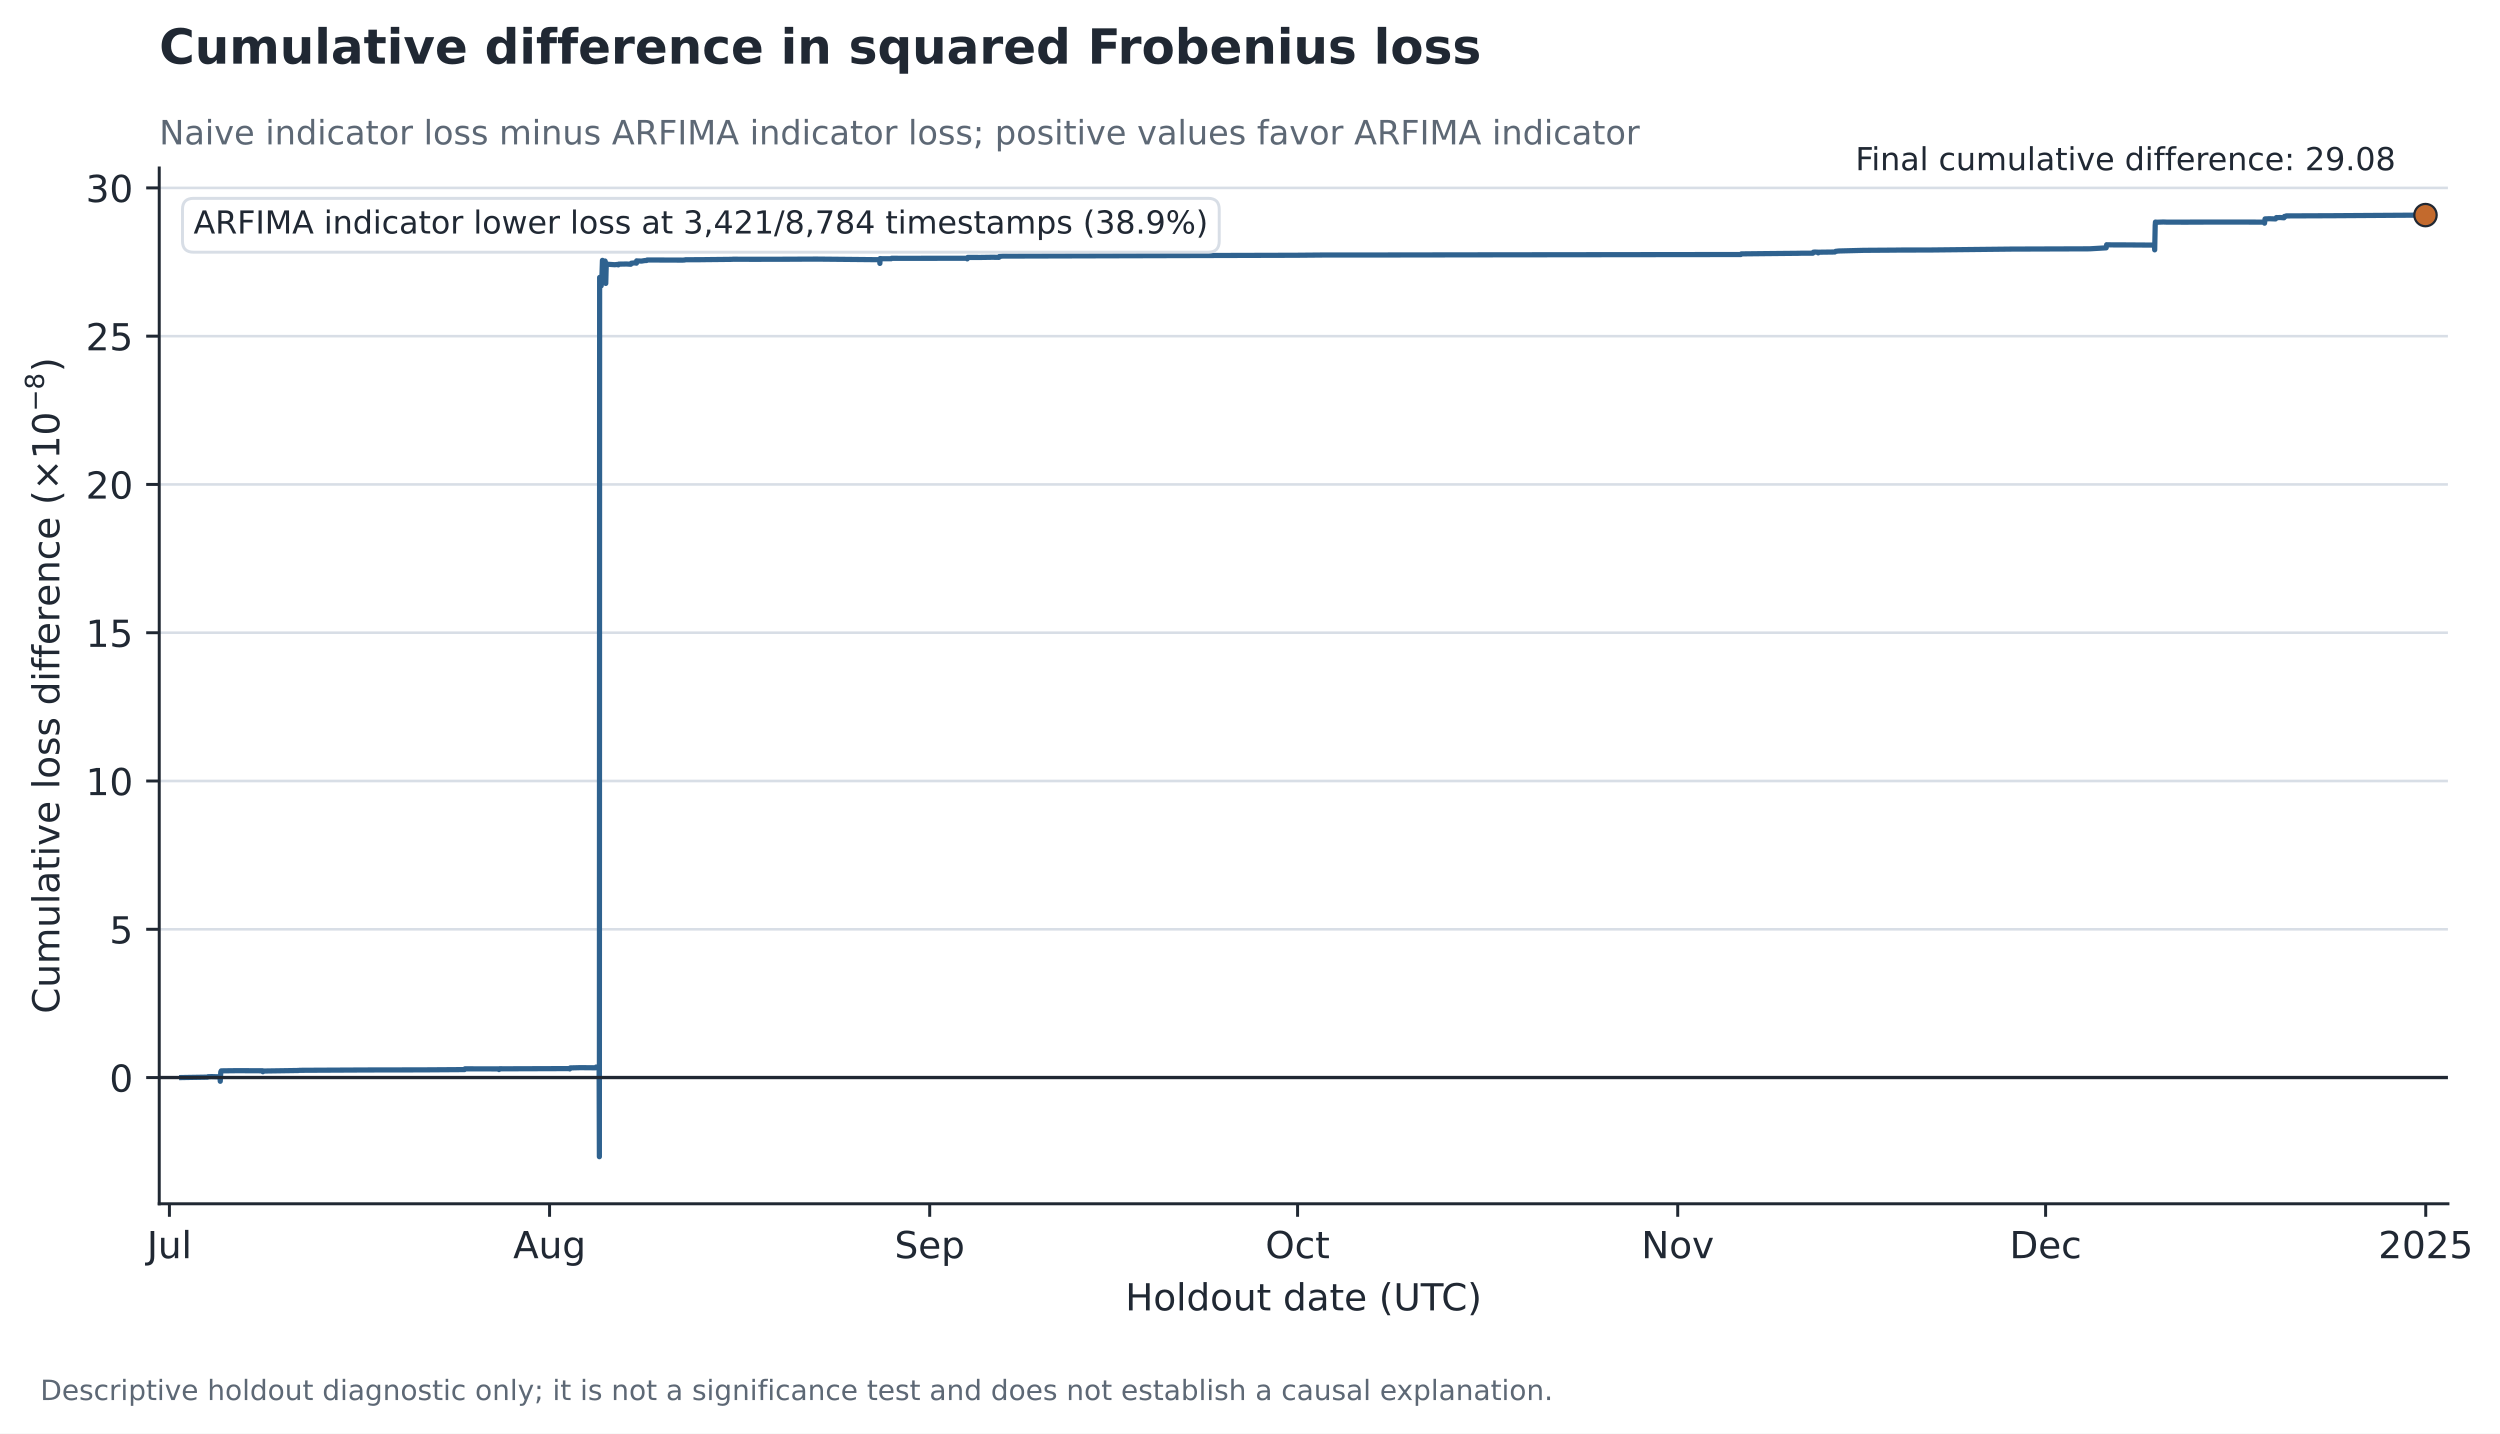
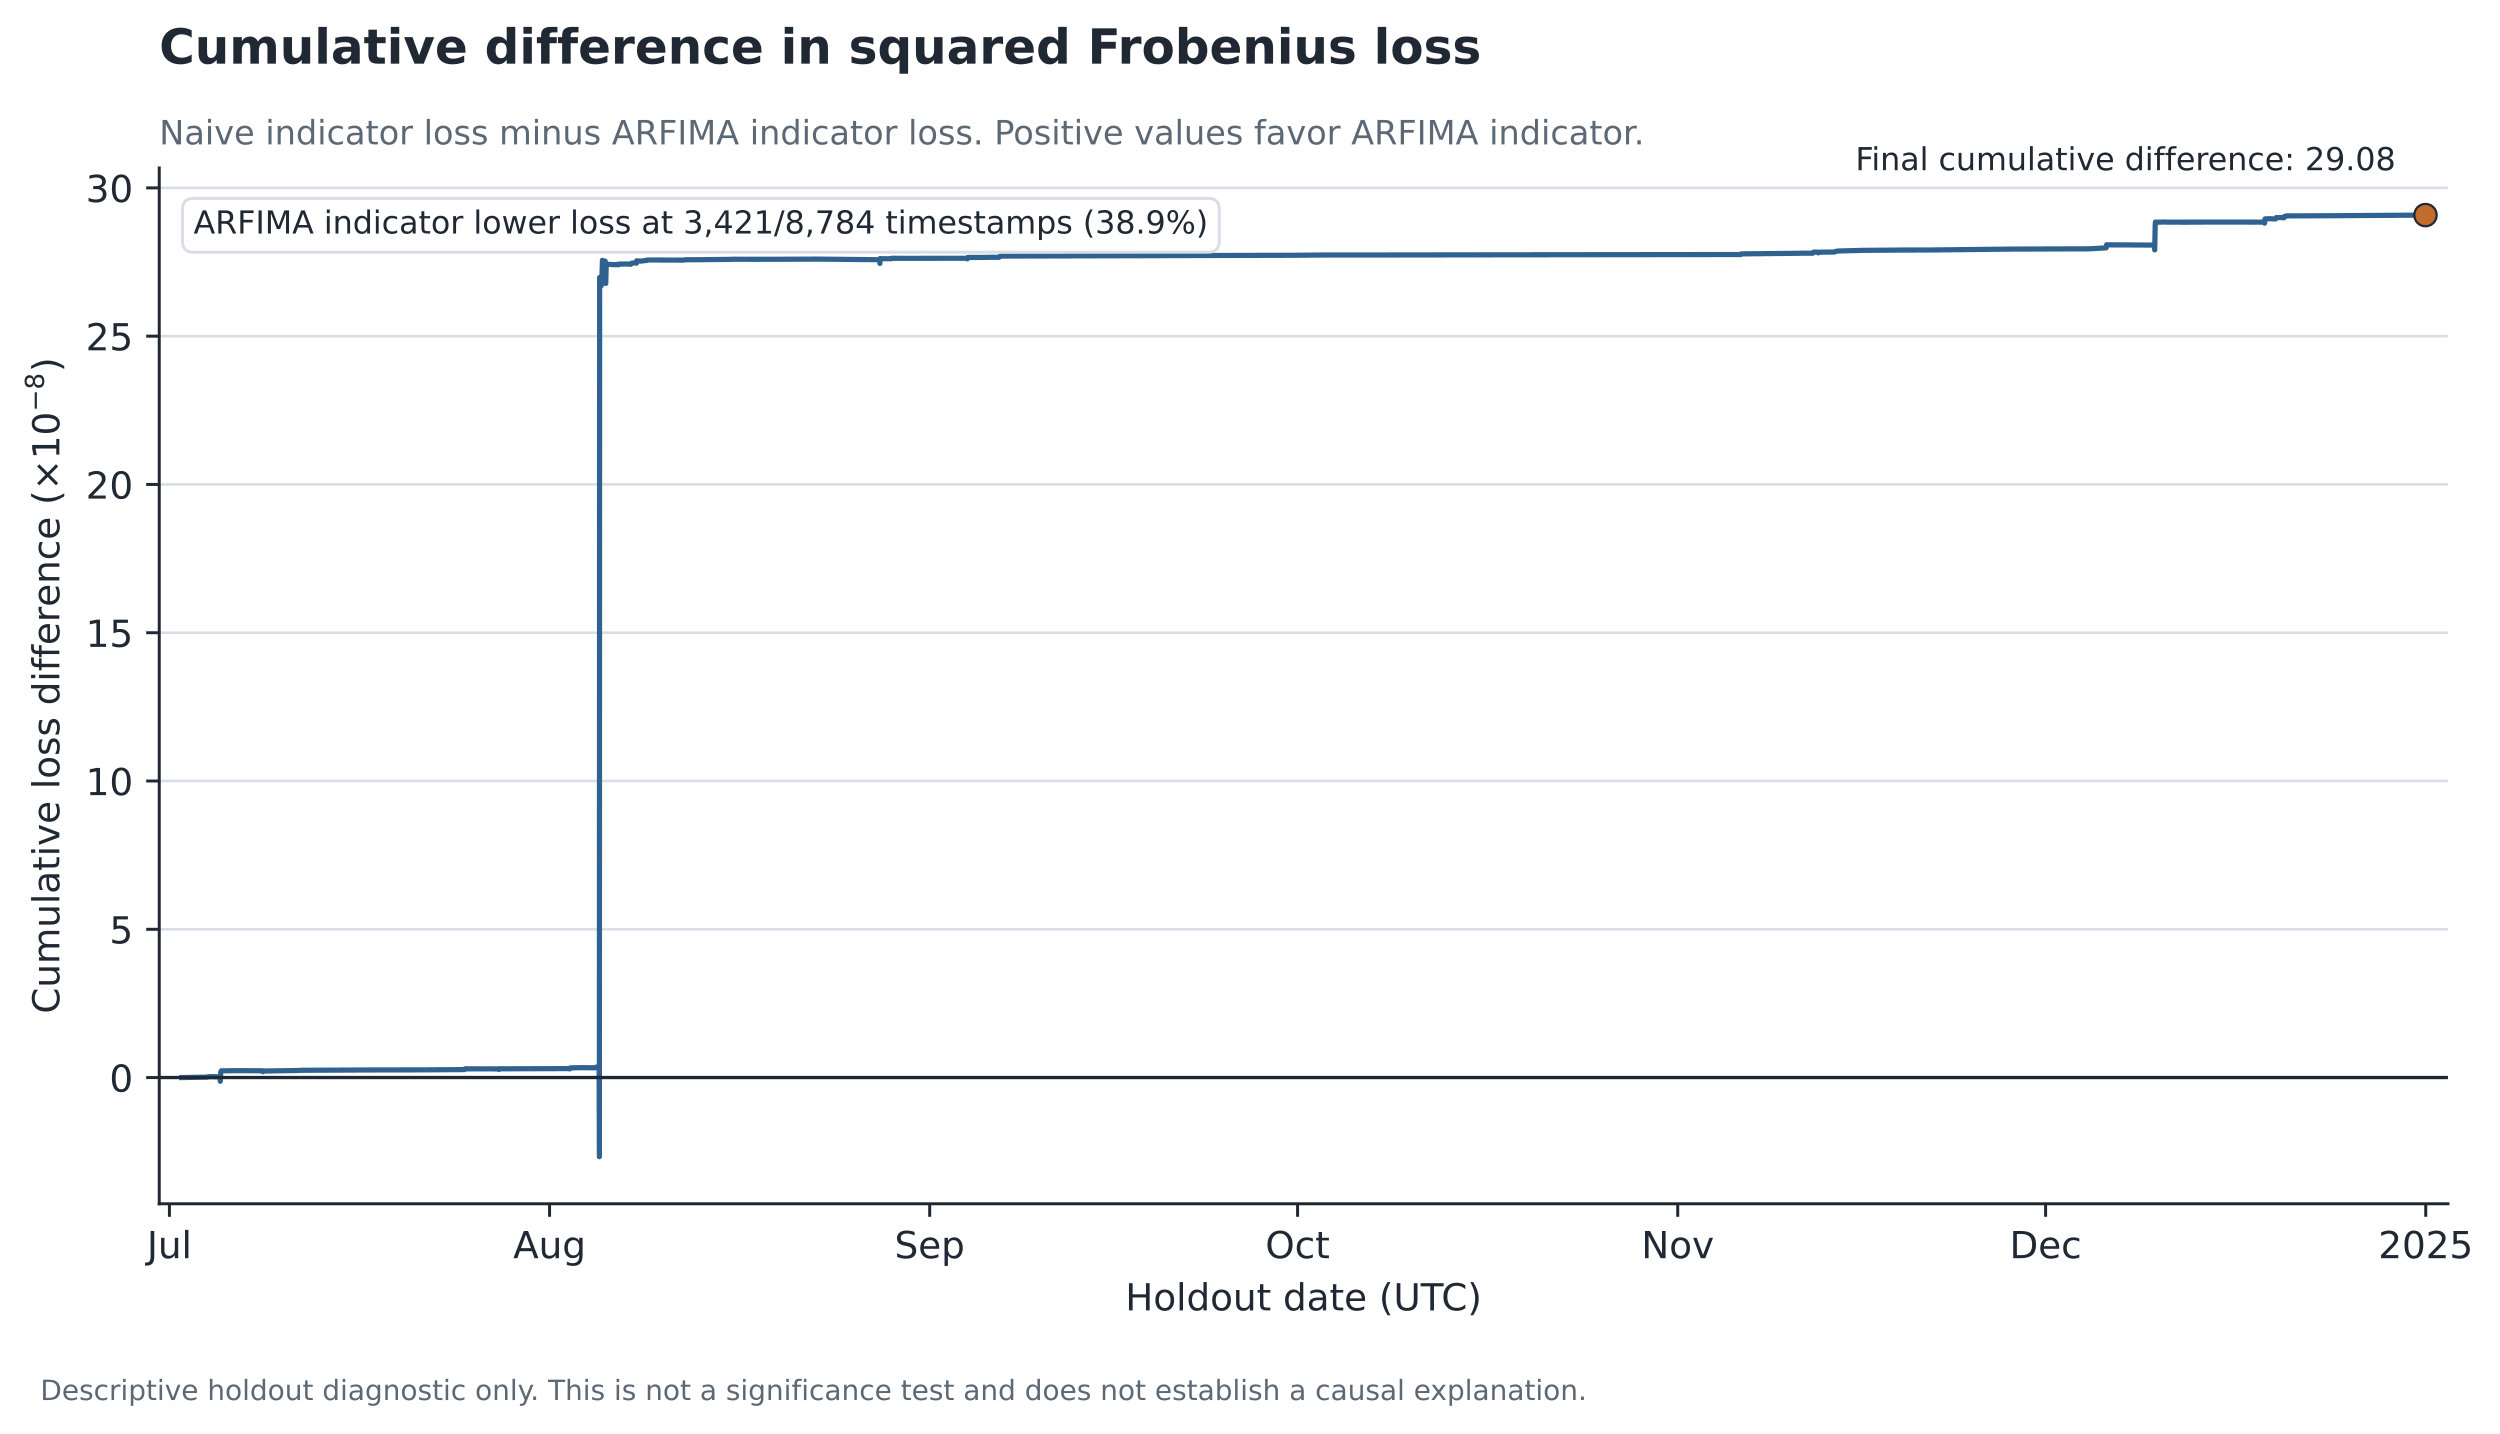
<svg xmlns="http://www.w3.org/2000/svg" xmlns:xlink="http://www.w3.org/1999/xlink" width="670.799pt" height="384.662pt" viewBox="0 0 670.799 384.662" version="1.1">
  <defs>
    <style type="text/css">*{stroke-linejoin: round; stroke-linecap: butt}</style>
  </defs>
  <g id="figure_1">
    <g id="patch_1">
      <path d="M 0 384.662 L 670.799 384.662 L 670.799 0 L 0 0 z " style="fill: #ffffff" />
    </g>
    <g id="axes_1">
      <g id="patch_2">
        <path d="M 42.727 322.998 L 656.826 322.998 L 656.826 45.078 L 42.727 45.078 z " style="fill: #ffffff" />
      </g>
      <g id="matplotlib.axis_1">
        <g id="xtick_1">
          <g id="line2d_1">
            <defs>
-               <path id="mfdc8843235" d="M 0 0 L 0 3.5 " style="stroke: #202833; stroke-width: 0.8" />
+               <path id="mcc303776a9" d="M 0 0 L 0 3.5 " style="stroke: #202833; stroke-width: 0.8" />
            </defs>
            <g>
-               <use xlink:href="#mfdc8843235" x="45.458" y="322.998" style="fill: #202833; stroke: #202833; stroke-width: 0.8" />
+               <use xlink:href="#mcc303776a9" x="45.458" y="322.998" style="fill: #202833; stroke: #202833; stroke-width: 0.8" />
            </g>
          </g>
          <g id="text_1">
            <text style="font-size: 10px; font-family: 'DejaVu Sans'; text-anchor: middle; fill: #202833" x="45.458" y="337.596" transform="rotate(-0 45.45761 337.5964)">Jul</text>
          </g>
        </g>
        <g id="xtick_2">
          <g id="line2d_2">
            <g>
-               <use xlink:href="#mfdc8843235" x="147.457" y="322.998" style="fill: #202833; stroke: #202833; stroke-width: 0.8" />
+               <use xlink:href="#mcc303776a9" x="147.457" y="322.998" style="fill: #202833; stroke: #202833; stroke-width: 0.8" />
            </g>
          </g>
          <g id="text_2">
            <text style="font-size: 10px; font-family: 'DejaVu Sans'; text-anchor: middle; fill: #202833" x="147.457" y="337.596" transform="rotate(-0 147.4572 337.5956)">Aug</text>
          </g>
        </g>
        <g id="xtick_3">
          <g id="line2d_3">
            <g>
-               <use xlink:href="#mfdc8843235" x="249.457" y="322.998" style="fill: #202833; stroke: #202833; stroke-width: 0.8" />
+               <use xlink:href="#mcc303776a9" x="249.457" y="322.998" style="fill: #202833; stroke: #202833; stroke-width: 0.8" />
            </g>
          </g>
          <g id="text_3">
            <text style="font-size: 10px; font-family: 'DejaVu Sans'; text-anchor: middle; fill: #202833" x="249.457" y="337.596" transform="rotate(-0 249.4568 337.5956)">Sep</text>
          </g>
        </g>
        <g id="xtick_4">
          <g id="line2d_4">
            <g>
-               <use xlink:href="#mfdc8843235" x="348.166" y="322.998" style="fill: #202833; stroke: #202833; stroke-width: 0.8" />
+               <use xlink:href="#mcc303776a9" x="348.166" y="322.998" style="fill: #202833; stroke: #202833; stroke-width: 0.8" />
            </g>
          </g>
          <g id="text_4">
            <text style="font-size: 10px; font-family: 'DejaVu Sans'; text-anchor: middle; fill: #202833" x="348.166" y="337.596" transform="rotate(-0 348.166 337.5956)">Oct</text>
          </g>
        </g>
        <g id="xtick_5">
          <g id="line2d_5">
            <g>
-               <use xlink:href="#mfdc8843235" x="450.166" y="322.998" style="fill: #202833; stroke: #202833; stroke-width: 0.8" />
+               <use xlink:href="#mcc303776a9" x="450.166" y="322.998" style="fill: #202833; stroke: #202833; stroke-width: 0.8" />
            </g>
          </g>
          <g id="text_5">
            <text style="font-size: 10px; font-family: 'DejaVu Sans'; text-anchor: middle; fill: #202833" x="450.166" y="337.596" transform="rotate(-0 450.1656 337.5956)">Nov</text>
          </g>
        </g>
        <g id="xtick_6">
          <g id="line2d_6">
            <g>
-               <use xlink:href="#mfdc8843235" x="548.875" y="322.998" style="fill: #202833; stroke: #202833; stroke-width: 0.8" />
+               <use xlink:href="#mcc303776a9" x="548.875" y="322.998" style="fill: #202833; stroke: #202833; stroke-width: 0.8" />
            </g>
          </g>
          <g id="text_6">
            <text style="font-size: 10px; font-family: 'DejaVu Sans'; text-anchor: middle; fill: #202833" x="548.875" y="337.596" transform="rotate(-0 548.8749 337.5956)">Dec</text>
          </g>
        </g>
        <g id="xtick_7">
          <g id="line2d_7">
            <g>
-               <use xlink:href="#mfdc8843235" x="650.874" y="322.998" style="fill: #202833; stroke: #202833; stroke-width: 0.8" />
+               <use xlink:href="#mcc303776a9" x="650.874" y="322.998" style="fill: #202833; stroke: #202833; stroke-width: 0.8" />
            </g>
          </g>
          <g id="text_7">
            <text style="font-size: 10px; font-family: 'DejaVu Sans'; text-anchor: middle; fill: #202833" x="650.874" y="337.596" transform="rotate(-0 650.8745 337.5956)">2025</text>
          </g>
        </g>
        <g id="text_8">
          <text style="font-size: 10px; font-family: 'DejaVu Sans'; text-anchor: middle; fill: #202833" x="349.777" y="351.597" transform="rotate(-0 349.7769 351.5972)">Holdout date (UTC)</text>
        </g>
      </g>
      <g id="matplotlib.axis_2">
        <g id="ytick_1">
          <g id="line2d_8">
-             <path d="M 42.727 289.129 L 656.826 289.129 " clip-path="url(#p42089a1afc)" style="fill: none; stroke: #d8dee6; stroke-width: 0.7; stroke-linecap: square" />
+             <path d="M 42.727 289.129 L 656.826 289.129 " clip-path="url(#pcfbbe4a867)" style="fill: none; stroke: #d8dee6; stroke-width: 0.7; stroke-linecap: square" />
          </g>
          <g id="line2d_9">
            <defs>
-               <path id="mf4957c2897" d="M 0 0 L -3.5 0 " style="stroke: #202833; stroke-width: 0.8" />
+               <path id="mc85e8b4903" d="M 0 0 L -3.5 0 " style="stroke: #202833; stroke-width: 0.8" />
            </defs>
            <g>
-               <use xlink:href="#mf4957c2897" x="42.727" y="289.129" style="fill: #202833; stroke: #202833; stroke-width: 0.8" />
+               <use xlink:href="#mc85e8b4903" x="42.727" y="289.129" style="fill: #202833; stroke: #202833; stroke-width: 0.8" />
            </g>
          </g>
          <g id="text_9">
            <text style="font-size: 10px; font-family: 'DejaVu Sans'; text-anchor: end; fill: #202833" x="35.727" y="292.928" transform="rotate(-0 35.72734 292.9281)">0</text>
          </g>
        </g>
        <g id="ytick_2">
          <g id="line2d_10">
-             <path d="M 42.727 249.344 L 656.826 249.344 " clip-path="url(#p42089a1afc)" style="fill: none; stroke: #d8dee6; stroke-width: 0.7; stroke-linecap: square" />
+             <path d="M 42.727 249.344 L 656.826 249.344 " clip-path="url(#pcfbbe4a867)" style="fill: none; stroke: #d8dee6; stroke-width: 0.7; stroke-linecap: square" />
          </g>
          <g id="line2d_11">
            <g>
-               <use xlink:href="#mf4957c2897" x="42.727" y="249.344" style="fill: #202833; stroke: #202833; stroke-width: 0.8" />
+               <use xlink:href="#mc85e8b4903" x="42.727" y="249.344" style="fill: #202833; stroke: #202833; stroke-width: 0.8" />
            </g>
          </g>
          <g id="text_10">
            <text style="font-size: 10px; font-family: 'DejaVu Sans'; text-anchor: end; fill: #202833" x="35.727" y="253.143" transform="rotate(-0 35.72734 253.1425)">5</text>
          </g>
        </g>
        <g id="ytick_3">
          <g id="line2d_12">
-             <path d="M 42.727 209.558 L 656.826 209.558 " clip-path="url(#p42089a1afc)" style="fill: none; stroke: #d8dee6; stroke-width: 0.7; stroke-linecap: square" />
+             <path d="M 42.727 209.558 L 656.826 209.558 " clip-path="url(#pcfbbe4a867)" style="fill: none; stroke: #d8dee6; stroke-width: 0.7; stroke-linecap: square" />
          </g>
          <g id="line2d_13">
            <g>
-               <use xlink:href="#mf4957c2897" x="42.727" y="209.558" style="fill: #202833; stroke: #202833; stroke-width: 0.8" />
+               <use xlink:href="#mc85e8b4903" x="42.727" y="209.558" style="fill: #202833; stroke: #202833; stroke-width: 0.8" />
            </g>
          </g>
          <g id="text_11">
            <text style="font-size: 10px; font-family: 'DejaVu Sans'; text-anchor: end; fill: #202833" x="35.727" y="213.357" transform="rotate(-0 35.72734 213.357)">10</text>
          </g>
        </g>
        <g id="ytick_4">
          <g id="line2d_14">
-             <path d="M 42.727 169.773 L 656.826 169.773 " clip-path="url(#p42089a1afc)" style="fill: none; stroke: #d8dee6; stroke-width: 0.7; stroke-linecap: square" />
+             <path d="M 42.727 169.773 L 656.826 169.773 " clip-path="url(#pcfbbe4a867)" style="fill: none; stroke: #d8dee6; stroke-width: 0.7; stroke-linecap: square" />
          </g>
          <g id="line2d_15">
            <g>
-               <use xlink:href="#mf4957c2897" x="42.727" y="169.773" style="fill: #202833; stroke: #202833; stroke-width: 0.8" />
+               <use xlink:href="#mc85e8b4903" x="42.727" y="169.773" style="fill: #202833; stroke: #202833; stroke-width: 0.8" />
            </g>
          </g>
          <g id="text_12">
            <text style="font-size: 10px; font-family: 'DejaVu Sans'; text-anchor: end; fill: #202833" x="35.727" y="173.571" transform="rotate(-0 35.72734 173.5715)">15</text>
          </g>
        </g>
        <g id="ytick_5">
          <g id="line2d_16">
-             <path d="M 42.727 129.987 L 656.826 129.987 " clip-path="url(#p42089a1afc)" style="fill: none; stroke: #d8dee6; stroke-width: 0.7; stroke-linecap: square" />
+             <path d="M 42.727 129.987 L 656.826 129.987 " clip-path="url(#pcfbbe4a867)" style="fill: none; stroke: #d8dee6; stroke-width: 0.7; stroke-linecap: square" />
          </g>
          <g id="line2d_17">
            <g>
-               <use xlink:href="#mf4957c2897" x="42.727" y="129.987" style="fill: #202833; stroke: #202833; stroke-width: 0.8" />
+               <use xlink:href="#mc85e8b4903" x="42.727" y="129.987" style="fill: #202833; stroke: #202833; stroke-width: 0.8" />
            </g>
          </g>
          <g id="text_13">
            <text style="font-size: 10px; font-family: 'DejaVu Sans'; text-anchor: end; fill: #202833" x="35.727" y="133.786" transform="rotate(-0 35.72734 133.7859)">20</text>
          </g>
        </g>
        <g id="ytick_6">
          <g id="line2d_18">
-             <path d="M 42.727 90.202 L 656.826 90.202 " clip-path="url(#p42089a1afc)" style="fill: none; stroke: #d8dee6; stroke-width: 0.7; stroke-linecap: square" />
+             <path d="M 42.727 90.202 L 656.826 90.202 " clip-path="url(#pcfbbe4a867)" style="fill: none; stroke: #d8dee6; stroke-width: 0.7; stroke-linecap: square" />
          </g>
          <g id="line2d_19">
            <g>
-               <use xlink:href="#mf4957c2897" x="42.727" y="90.202" style="fill: #202833; stroke: #202833; stroke-width: 0.8" />
+               <use xlink:href="#mc85e8b4903" x="42.727" y="90.202" style="fill: #202833; stroke: #202833; stroke-width: 0.8" />
            </g>
          </g>
          <g id="text_14">
            <text style="font-size: 10px; font-family: 'DejaVu Sans'; text-anchor: end; fill: #202833" x="35.727" y="94" transform="rotate(-0 35.72734 94.00037)">25</text>
          </g>
        </g>
        <g id="ytick_7">
          <g id="line2d_20">
-             <path d="M 42.727 50.416 L 656.826 50.416 " clip-path="url(#p42089a1afc)" style="fill: none; stroke: #d8dee6; stroke-width: 0.7; stroke-linecap: square" />
+             <path d="M 42.727 50.416 L 656.826 50.416 " clip-path="url(#pcfbbe4a867)" style="fill: none; stroke: #d8dee6; stroke-width: 0.7; stroke-linecap: square" />
          </g>
          <g id="line2d_21">
            <g>
-               <use xlink:href="#mf4957c2897" x="42.727" y="50.416" style="fill: #202833; stroke: #202833; stroke-width: 0.8" />
+               <use xlink:href="#mc85e8b4903" x="42.727" y="50.416" style="fill: #202833; stroke: #202833; stroke-width: 0.8" />
            </g>
          </g>
          <g id="text_15">
            <text style="font-size: 10px; font-family: 'DejaVu Sans'; text-anchor: end; fill: #202833" x="35.727" y="54.215" transform="rotate(-0 35.72734 54.21482)">30</text>
          </g>
        </g>
        <g id="text_16">
          <g style="fill: #202833" transform="translate(16.6 271.988) rotate(-90)">
            <text>
              <tspan x="0" y="-0.675" style="font-size: 10px; font-family: 'DejaVu Sans'; fill: #202833">C</tspan>
              <tspan x="6.982" y="-0.675" style="font-size: 10px; font-family: 'DejaVu Sans'; fill: #202833">u</tspan>
              <tspan x="13.32" y="-0.675" style="font-size: 10px; font-family: 'DejaVu Sans'; fill: #202833">m</tspan>
              <tspan x="23.062" y="-0.675" style="font-size: 10px; font-family: 'DejaVu Sans'; fill: #202833">u</tspan>
              <tspan x="29.399" y="-0.675" style="font-size: 10px; font-family: 'DejaVu Sans'; fill: #202833">l</tspan>
              <tspan x="32.178" y="-0.675" style="font-size: 10px; font-family: 'DejaVu Sans'; fill: #202833">a</tspan>
              <tspan x="38.306" y="-0.675" style="font-size: 10px; font-family: 'DejaVu Sans'; fill: #202833">t</tspan>
              <tspan x="42.227" y="-0.675" style="font-size: 10px; font-family: 'DejaVu Sans'; fill: #202833">i</tspan>
              <tspan x="45.005" y="-0.675" style="font-size: 10px; font-family: 'DejaVu Sans'; fill: #202833">v</tspan>
              <tspan x="50.923" y="-0.675" style="font-size: 10px; font-family: 'DejaVu Sans'; fill: #202833">e</tspan>
              <tspan x="57.075" y="-0.675" style="font-size: 10px; font-family: 'DejaVu Sans'; fill: #202833"> </tspan>
              <tspan x="60.254" y="-0.675" style="font-size: 10px; font-family: 'DejaVu Sans'; fill: #202833">l</tspan>
              <tspan x="63.032" y="-0.675" style="font-size: 10px; font-family: 'DejaVu Sans'; fill: #202833">o</tspan>
              <tspan x="69.15" y="-0.675" style="font-size: 10px; font-family: 'DejaVu Sans'; fill: #202833">s</tspan>
              <tspan x="74.36" y="-0.675" style="font-size: 10px; font-family: 'DejaVu Sans'; fill: #202833">s</tspan>
              <tspan x="79.57" y="-0.675" style="font-size: 10px; font-family: 'DejaVu Sans'; fill: #202833"> </tspan>
              <tspan x="82.749" y="-0.675" style="font-size: 10px; font-family: 'DejaVu Sans'; fill: #202833">d</tspan>
              <tspan x="89.097" y="-0.675" style="font-size: 10px; font-family: 'DejaVu Sans'; fill: #202833">i</tspan>
              <tspan x="91.875" y="-0.675" style="font-size: 10px; font-family: 'DejaVu Sans'; fill: #202833">f</tspan>
              <tspan x="95.396" y="-0.675" style="font-size: 10px; font-family: 'DejaVu Sans'; fill: #202833">f</tspan>
              <tspan x="98.916" y="-0.675" style="font-size: 10px; font-family: 'DejaVu Sans'; fill: #202833">e</tspan>
              <tspan x="105.068" y="-0.675" style="font-size: 10px; font-family: 'DejaVu Sans'; fill: #202833">r</tspan>
              <tspan x="109.18" y="-0.675" style="font-size: 10px; font-family: 'DejaVu Sans'; fill: #202833">e</tspan>
              <tspan x="115.332" y="-0.675" style="font-size: 10px; font-family: 'DejaVu Sans'; fill: #202833">n</tspan>
              <tspan x="121.67" y="-0.675" style="font-size: 10px; font-family: 'DejaVu Sans'; fill: #202833">c</tspan>
              <tspan x="127.168" y="-0.675" style="font-size: 10px; font-family: 'DejaVu Sans'; fill: #202833">e</tspan>
              <tspan x="133.32" y="-0.675" style="font-size: 10px; font-family: 'DejaVu Sans'; fill: #202833"> </tspan>
              <tspan x="136.499" y="-0.675" style="font-size: 10px; font-family: 'DejaVu Sans'; fill: #202833">(</tspan>
              <tspan x="140.4" y="-0.675" style="font-size: 10px; font-family: 'DejaVu Sans'; fill: #202833">×</tspan>
              <tspan x="148.779" y="-0.675" style="font-size: 10px; font-family: 'DejaVu Sans'; fill: #202833">1</tspan>
              <tspan x="155.142" y="-0.675" style="font-size: 10px; font-family: 'DejaVu Sans'; fill: #202833">0</tspan>
              <tspan x="172.192" y="-0.675" style="font-size: 10px; font-family: 'DejaVu Sans'; fill: #202833">)</tspan>
              <tspan x="161.6" y="-4.805" style="font-size: 7px; font-family: 'DejaVu Sans'; fill: #202833">−</tspan>
              <tspan x="167.465" y="-4.805" style="font-size: 7px; font-family: 'DejaVu Sans'; fill: #202833">8</tspan>
            </text>
          </g>
        </g>
      </g>
      <g id="line2d_22">
-         <path d="M 48.748 289.129 L 55.671 289.011 L 55.808 288.907 L 56.768 288.875 L 58.687 288.928 L 58.756 289.018 L 58.893 288.846 L 59.03 288.965 L 59.099 290.126 L 59.236 287.616 L 59.373 287.335 L 60.058 287.322 L 63.76 287.278 L 70.478 287.31 L 70.546 287.563 L 70.615 287.457 L 70.82 287.378 L 71.78 287.36 L 80.074 287.233 L 80.349 287.192 L 81.171 287.183 L 85.216 287.162 L 97.897 287.098 L 100.844 287.089 L 113.389 287.068 L 124.631 286.991 L 124.768 286.785 L 133.816 286.81 L 133.885 286.986 L 134.022 286.767 L 135.53 286.781 L 152.53 286.721 L 152.804 286.73 L 152.872 286.819 L 153.01 286.542 L 155.752 286.473 L 159.796 286.51 L 159.933 286.318 L 160.687 286.304 L 160.756 286.847 L 160.824 310.365 L 160.893 74.438 L 160.961 75.034 L 161.304 76.699 L 161.51 74.159 L 161.647 69.86 L 161.921 70.144 L 162.332 70.028 L 162.401 70.142 L 162.469 71.316 L 162.538 76.048 L 162.675 70.699 L 162.881 70.818 L 163.155 70.932 L 163.36 70.925 L 164.937 71.029 L 165.554 70.968 L 165.828 70.969 L 165.897 71.071 L 166.034 70.868 L 166.856 70.86 L 168.09 70.836 L 169.255 70.905 L 169.393 70.626 L 170.078 70.558 L 170.352 70.524 L 170.764 70.613 L 170.832 69.987 L 170.901 70.012 L 172.135 70.059 L 172.957 69.919 L 173.505 69.896 L 173.643 69.766 L 174.739 69.761 L 183.171 69.793 L 183.719 69.761 L 183.925 69.692 L 188.655 69.678 L 189.203 69.664 L 196.401 69.588 L 196.675 69.555 L 202.159 69.578 L 211.892 69.556 L 212.304 69.549 L 219.09 69.52 L 236.021 69.687 L 236.09 70.679 L 236.158 69.372 L 236.227 69.396 L 236.707 69.424 L 239.106 69.43 L 239.243 69.305 L 242.739 69.315 L 259.191 69.296 L 259.465 69.296 L 259.533 69.46 L 259.67 69.07 L 263.098 69.079 L 266.32 69.029 L 268.033 69.057 L 268.17 68.816 L 268.787 68.738 L 269.062 68.697 L 271.666 68.706 L 347.823 68.491 L 355.912 68.417 L 357.42 68.415 L 368.114 68.421 L 395.396 68.381 L 467.097 68.293 L 467.234 68.122 L 473.952 68.048 L 482.726 67.961 L 483.274 67.94 L 486.428 67.931 L 486.565 67.67 L 486.976 67.629 L 487.799 67.669 L 487.867 67.85 L 488.004 67.672 L 492.323 67.617 L 492.528 67.444 L 493.351 67.345 L 500.069 67.171 L 508.706 67.11 L 509.254 67.093 L 517.548 67.082 L 539.689 66.836 L 560.665 66.763 L 565.121 66.502 L 565.258 65.66 L 565.326 65.679 L 567.109 65.711 L 569.714 65.709 L 578.076 65.768 L 578.145 67.037 L 578.282 60.474 L 578.351 59.582 L 578.419 59.59 L 578.762 59.63 L 580.476 59.566 L 581.504 59.606 L 587.125 59.611 L 587.673 59.595 L 599.875 59.582 L 607.552 59.603 L 607.621 59.884 L 607.758 58.738 L 608.923 58.686 L 610.568 58.744 L 610.774 58.392 L 610.842 58.371 L 610.911 58.468 L 610.979 58.402 L 611.802 58.364 L 612.83 58.437 L 612.967 58.068 L 613.104 58.163 L 613.447 57.932 L 625.923 57.881 L 650.806 57.713 L 650.806 57.713 " clip-path="url(#p42089a1afc)" style="fill: none; stroke: #2f628f; stroke-width: 1.4; stroke-linecap: square" />
+         <path d="M 48.748 289.129 L 55.671 289.011 L 55.808 288.907 L 56.768 288.875 L 58.687 288.928 L 58.756 289.018 L 58.893 288.846 L 59.03 288.965 L 59.099 290.126 L 59.236 287.616 L 59.373 287.335 L 60.058 287.322 L 63.76 287.278 L 70.478 287.31 L 70.546 287.563 L 70.615 287.457 L 70.82 287.378 L 71.78 287.36 L 80.074 287.233 L 80.349 287.192 L 81.171 287.183 L 85.216 287.162 L 97.897 287.098 L 100.844 287.089 L 113.389 287.068 L 124.631 286.991 L 124.768 286.785 L 133.816 286.81 L 133.885 286.986 L 134.022 286.767 L 135.53 286.781 L 152.53 286.721 L 152.804 286.73 L 152.872 286.819 L 153.01 286.542 L 155.752 286.473 L 159.796 286.51 L 159.933 286.318 L 160.687 286.304 L 160.756 286.847 L 160.824 310.365 L 160.893 74.438 L 160.961 75.034 L 161.304 76.699 L 161.51 74.159 L 161.647 69.86 L 161.921 70.144 L 162.332 70.028 L 162.401 70.142 L 162.469 71.316 L 162.538 76.048 L 162.675 70.699 L 162.881 70.818 L 163.155 70.932 L 163.36 70.925 L 164.937 71.029 L 165.554 70.968 L 165.828 70.969 L 165.897 71.071 L 166.034 70.868 L 166.856 70.86 L 168.09 70.836 L 169.255 70.905 L 169.393 70.626 L 170.078 70.558 L 170.352 70.524 L 170.764 70.613 L 170.832 69.987 L 170.901 70.012 L 172.135 70.059 L 172.957 69.919 L 173.505 69.896 L 173.643 69.766 L 174.739 69.761 L 183.171 69.793 L 183.719 69.761 L 183.925 69.692 L 188.655 69.678 L 189.203 69.664 L 196.401 69.588 L 196.675 69.555 L 202.159 69.578 L 211.892 69.556 L 212.304 69.549 L 219.09 69.52 L 236.021 69.687 L 236.09 70.679 L 236.158 69.372 L 236.227 69.396 L 236.707 69.424 L 239.106 69.43 L 239.243 69.305 L 242.739 69.315 L 259.191 69.296 L 259.465 69.296 L 259.533 69.46 L 259.67 69.07 L 263.098 69.079 L 266.32 69.029 L 268.033 69.057 L 268.17 68.816 L 268.787 68.738 L 269.062 68.697 L 271.666 68.706 L 347.823 68.491 L 355.912 68.417 L 357.42 68.415 L 368.114 68.421 L 395.396 68.381 L 467.097 68.293 L 467.234 68.122 L 473.952 68.048 L 482.726 67.961 L 483.274 67.94 L 486.428 67.931 L 486.565 67.67 L 486.976 67.629 L 487.799 67.669 L 487.867 67.85 L 488.004 67.672 L 492.323 67.617 L 492.528 67.444 L 493.351 67.345 L 500.069 67.171 L 508.706 67.11 L 509.254 67.093 L 517.548 67.082 L 539.689 66.836 L 560.665 66.763 L 565.121 66.502 L 565.258 65.66 L 565.326 65.679 L 567.109 65.711 L 569.714 65.709 L 578.076 65.768 L 578.145 67.037 L 578.282 60.474 L 578.351 59.582 L 578.419 59.59 L 578.762 59.63 L 580.476 59.566 L 581.504 59.606 L 587.125 59.611 L 587.673 59.595 L 599.875 59.582 L 607.552 59.603 L 607.621 59.884 L 607.758 58.738 L 608.923 58.686 L 610.568 58.744 L 610.774 58.392 L 610.842 58.371 L 610.911 58.468 L 610.979 58.402 L 611.802 58.364 L 612.83 58.437 L 612.967 58.068 L 613.104 58.163 L 613.447 57.932 L 625.923 57.881 L 650.806 57.713 L 650.806 57.713 " clip-path="url(#pcfbbe4a867)" style="fill: none; stroke: #2f628f; stroke-width: 1.4; stroke-linecap: square" />
      </g>
      <g id="line2d_23">
-         <path d="M 42.727 289.129 L 656.826 289.129 " clip-path="url(#p42089a1afc)" style="fill: none; stroke: #202833; stroke-width: 0.9; stroke-linecap: square" />
+         <path d="M 42.727 289.129 L 656.826 289.129 " clip-path="url(#pcfbbe4a867)" style="fill: none; stroke: #202833; stroke-width: 0.9; stroke-linecap: square" />
      </g>
      <g id="patch_3">
        <path d="M 42.727 322.998 L 42.727 45.078 " style="fill: none; stroke: #202833; stroke-width: 0.8; stroke-linejoin: miter; stroke-linecap: square" />
      </g>
      <g id="patch_4">
        <path d="M 42.727 322.998 L 656.826 322.998 " style="fill: none; stroke: #202833; stroke-width: 0.8; stroke-linejoin: miter; stroke-linecap: square" />
      </g>
      <g id="PathCollection_1">
        <defs>
-           <path id="mf05158cef2" d="M 0 3 C 0.796 3 1.559 2.684 2.121 2.121 C 2.684 1.559 3 0.796 3 0 C 3 -0.796 2.684 -1.559 2.121 -2.121 C 1.559 -2.684 0.796 -3 0 -3 C -0.796 -3 -1.559 -2.684 -2.121 -2.121 C -2.684 -1.559 -3 -0.796 -3 0 C -3 0.796 -2.684 1.559 -2.121 2.121 C -1.559 2.684 -0.796 3 0 3 z " style="stroke: #202833; stroke-width: 0.6" />
+           <path id="m8e3e784d6c" d="M 0 3 C 0.796 3 1.559 2.684 2.121 2.121 C 2.684 1.559 3 0.796 3 0 C 3 -0.796 2.684 -1.559 2.121 -2.121 C 1.559 -2.684 0.796 -3 0 -3 C -0.796 -3 -1.559 -2.684 -2.121 -2.121 C -2.684 -1.559 -3 -0.796 -3 0 C -3 0.796 -2.684 1.559 -2.121 2.121 C -1.559 2.684 -0.796 3 0 3 z " style="stroke: #202833; stroke-width: 0.6" />
        </defs>
-         <g clip-path="url(#p42089a1afc)">
-           <use xlink:href="#mf05158cef2" x="650.806" y="57.713" style="fill: #c36a2d; stroke: #202833; stroke-width: 0.6" />
+         <g clip-path="url(#pcfbbe4a867)">
+           <use xlink:href="#m8e3e784d6c" x="650.806" y="57.713" style="fill: #c36a2d; stroke: #202833; stroke-width: 0.6" />
        </g>
      </g>
      <g id="text_17">
        <text style="font-size: 8.5px; font-family: 'DejaVu Sans'; text-anchor: end; fill: #202833" x="642.806" y="45.671" transform="rotate(-0 642.8059 45.67106)">Final cumulative difference: 29.08</text>
      </g>
      <g id="text_18">
        <g id="patch_5">
          <path d="M 51.939 67.67 L 324.17 67.67 Q 327.145 67.67 327.145 64.695 L 327.145 56.195 Q 327.145 53.22 324.17 53.22 L 51.939 53.22 Q 48.964 53.22 48.964 56.195 L 48.964 64.695 Q 48.964 67.67 51.939 67.67 z " style="fill: #ffffff; stroke: #d8dee6; stroke-width: 0.8; stroke-linejoin: miter" />
        </g>
        <text style="font-size: 8.5px; font-family: 'DejaVu Sans'; text-anchor: start; fill: #202833" x="51.939" y="62.653" transform="rotate(-0 51.93883 62.65344)">ARFIMA indicator lower loss at 3,421/8,784 timestamps (38.9%)</text>
      </g>
      <g id="text_19">
-         <text style="font-size: 9px; font-family: 'DejaVu Sans'; text-anchor: start; fill: #5d6875" x="42.727" y="38.747" transform="rotate(-0 42.72734 38.74706)">Naive indicator loss minus ARFIMA indicator loss; positive values favor ARFIMA indicator</text>
+         <text style="font-size: 9px; font-family: 'DejaVu Sans'; text-anchor: start; fill: #5d6875" x="42.727" y="38.747" transform="rotate(-0 42.72734 38.74706)">Naive indicator loss minus ARFIMA indicator loss. Positive values favor ARFIMA indicator.</text>
      </g>
      <g id="text_20">
        <text style="font-weight: 700; font-size: 13px; font-family: 'DejaVu Sans'; text-anchor: start; fill: #202833" x="42.727" y="17.078" transform="rotate(-0 42.72734 17.07797)">Cumulative difference in squared Frobenius loss</text>
      </g>
    </g>
    <g id="text_21">
-       <text style="font-size: 7.5px; font-family: 'DejaVu Sans'; text-anchor: start; fill: #5d6875" x="10.824" y="375.66" transform="rotate(-0 10.82376 375.6604)">Descriptive holdout diagnostic only; it is not a significance test and does not establish a causal explanation.</text>
+       <text style="font-size: 7.5px; font-family: 'DejaVu Sans'; text-anchor: start; fill: #5d6875" x="10.824" y="375.66" transform="rotate(-0 10.82376 375.6604)">Descriptive holdout diagnostic only. This is not a significance test and does not establish a causal explanation.</text>
    </g>
  </g>
  <defs>
-     <clipPath id="p42089a1afc">
+     <clipPath id="pcfbbe4a867">
      <rect x="42.727" y="45.078" width="614.099" height="277.92" />
    </clipPath>
  </defs>
</svg>
